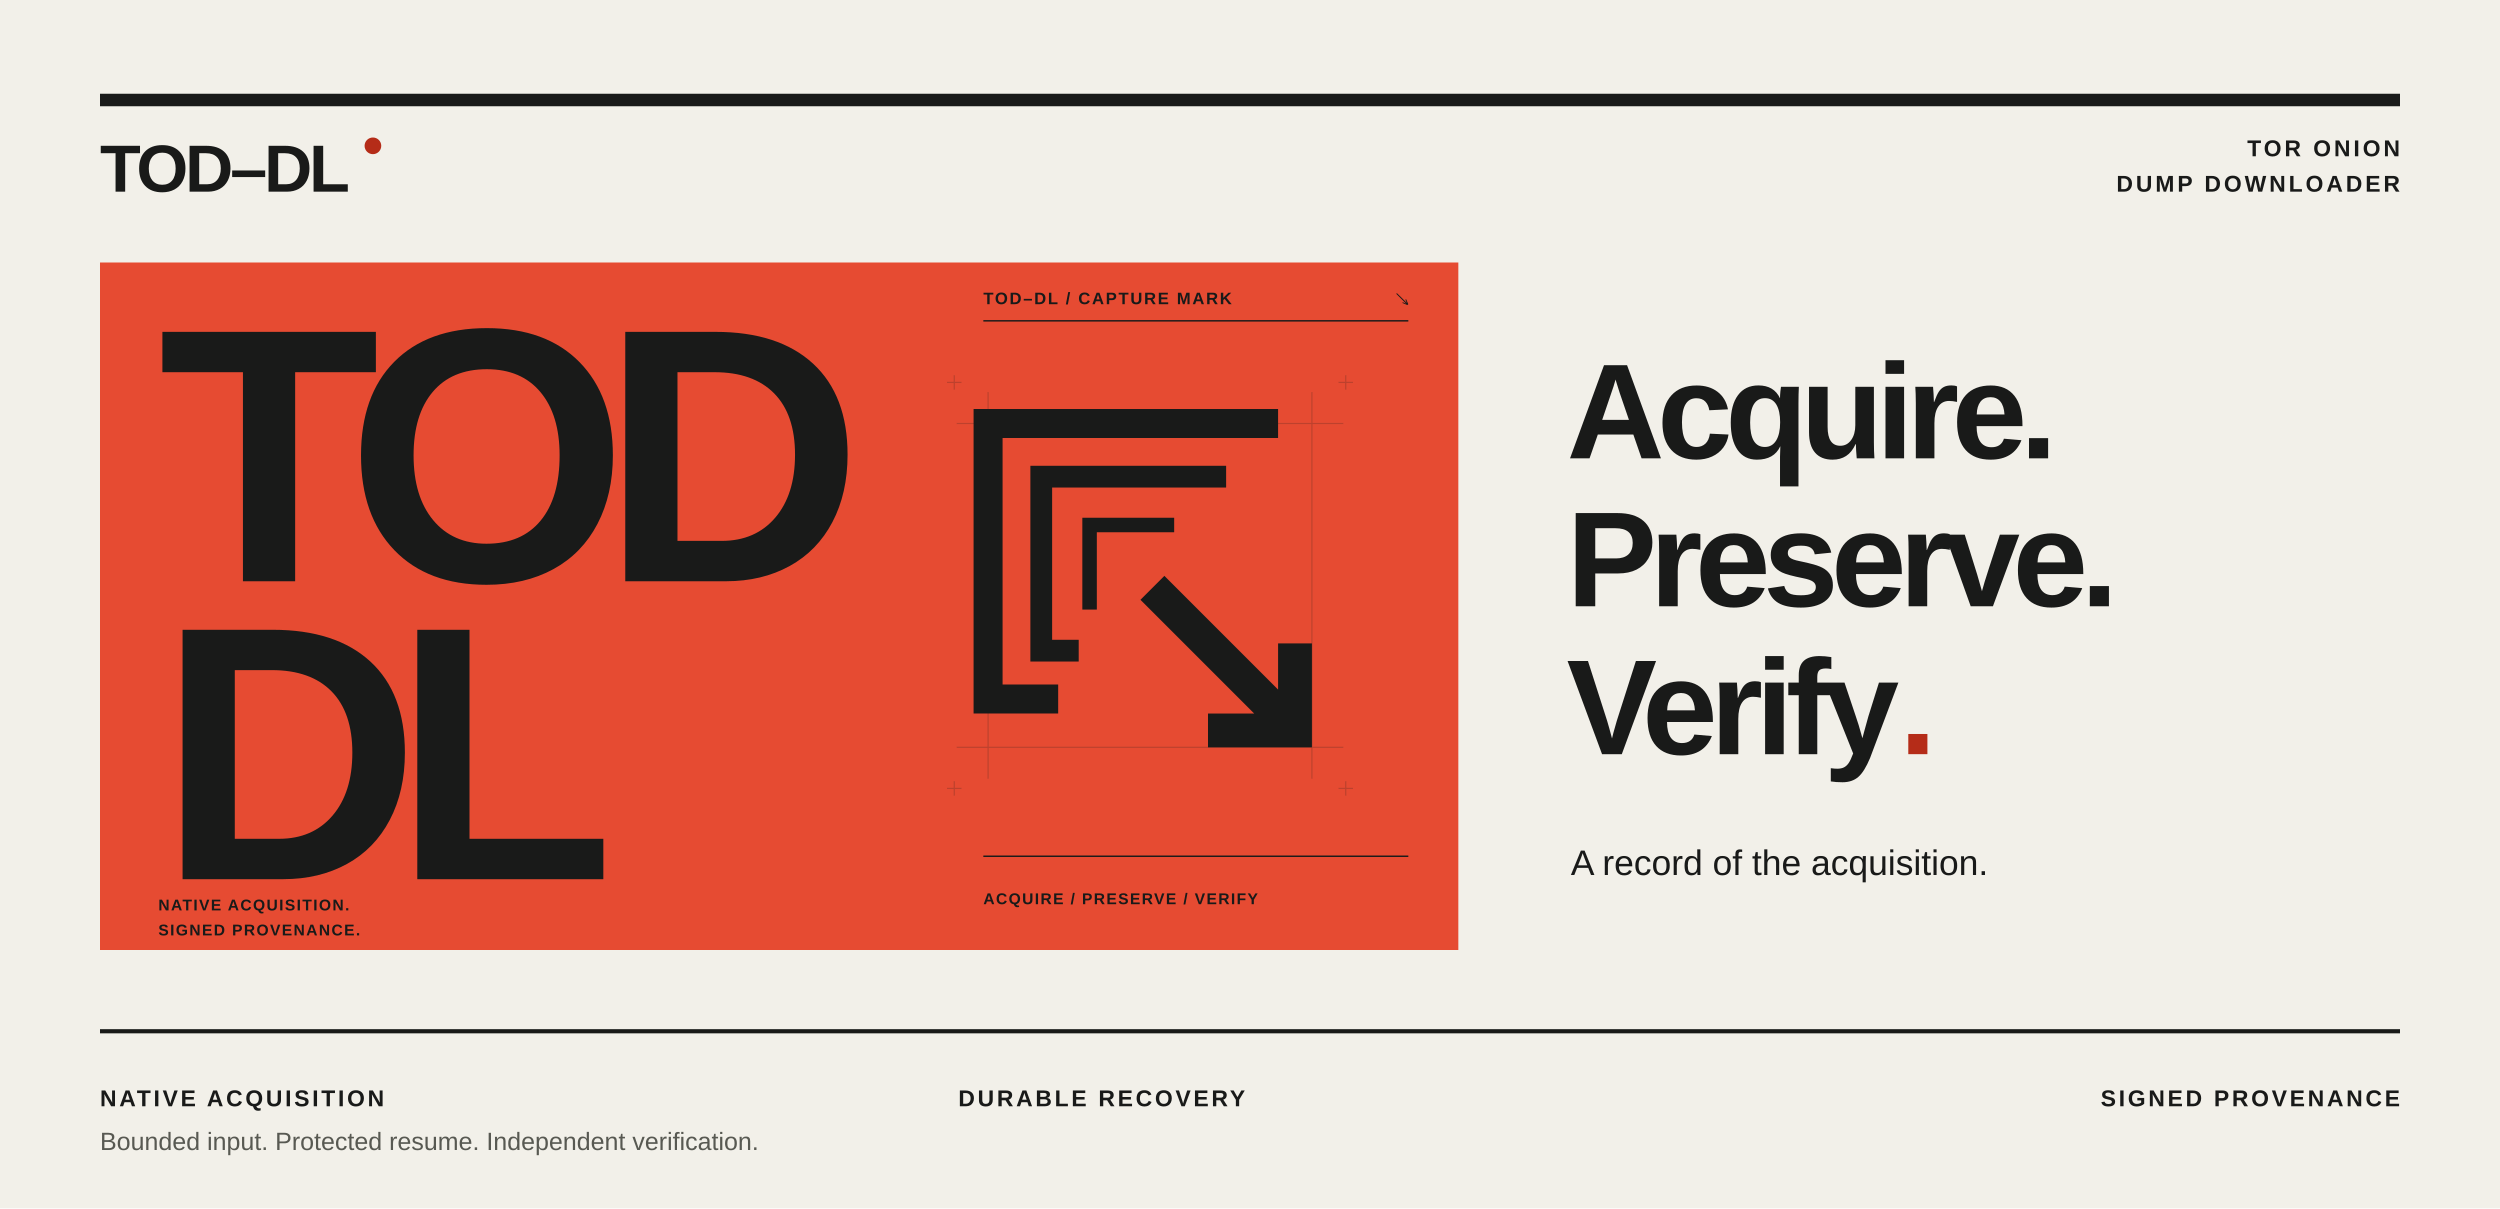
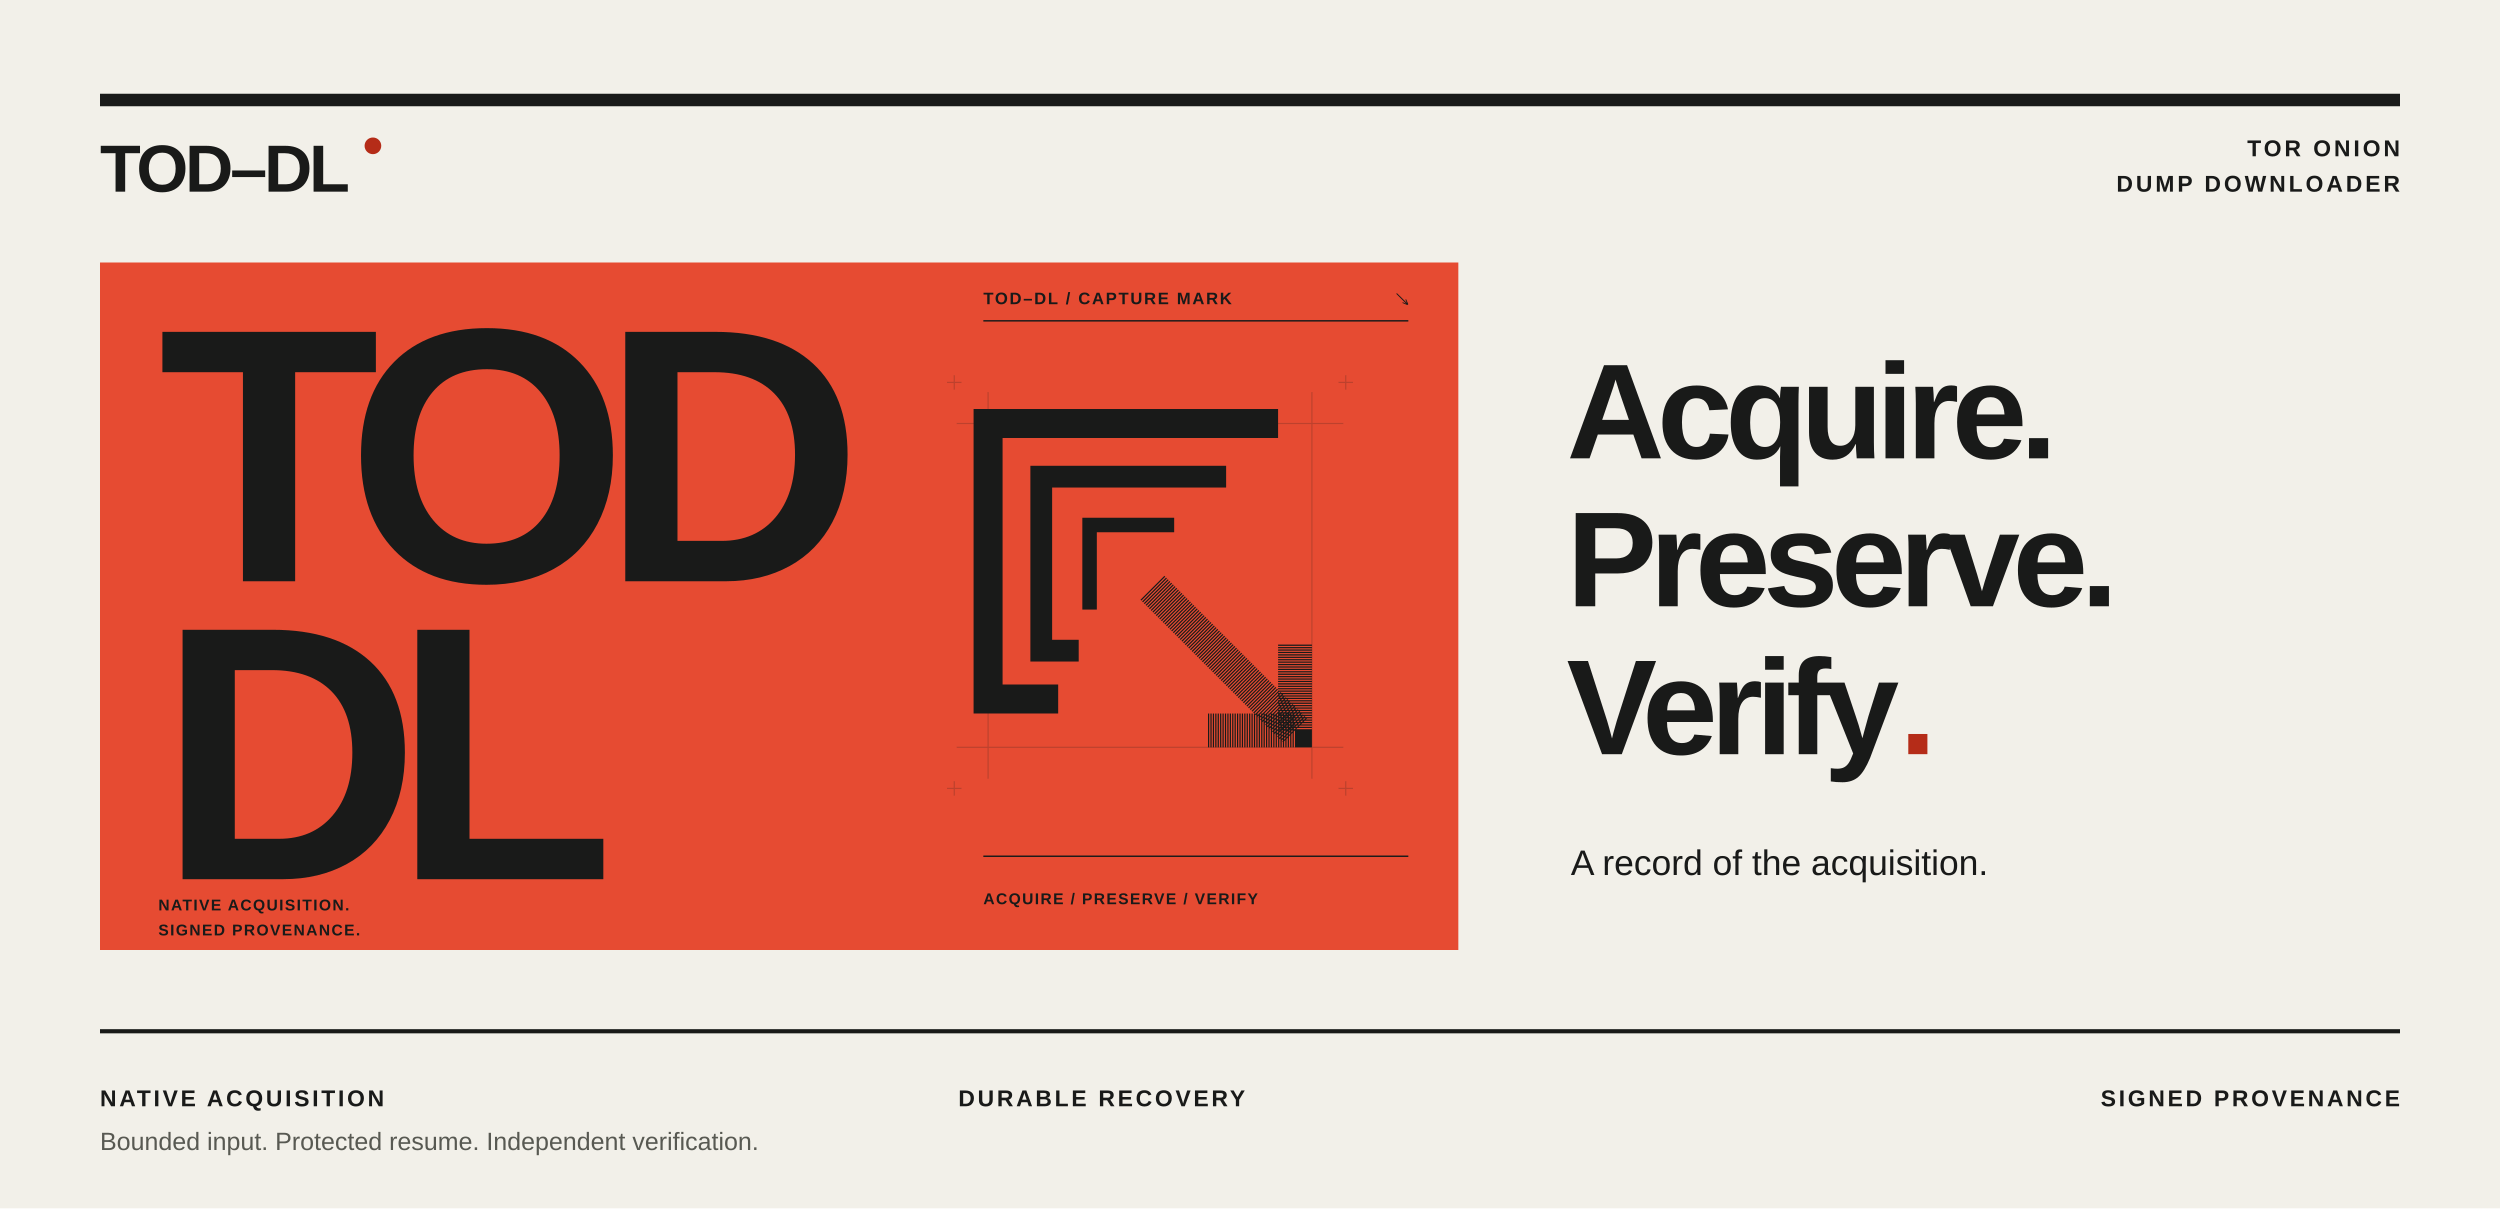
<svg xmlns="http://www.w3.org/2000/svg" width="1200" height="580" viewBox="0 0 1200 580" role="img" aria-labelledby="title desc">
+   <style>
+     /* Timing follows startLogo in acquisition-motion-signal.html. */
+     #capture-mark .draw-0 {
+       stroke-dasharray: 1;
+       animation: draw-0 4.8s linear both;
+     }
+     @keyframes draw-0 {
+       0% { stroke-dashoffset: 1; opacity: 0; }
+       4% { stroke-dashoffset: 1; opacity: 1;
+         animation-timing-function: cubic-bezier(.2,.7,.2,1); }
+       34%, 100% { stroke-dashoffset: 0; opacity: 1; }
+     }
+     #capture-mark .draw-1 {
+       stroke-dasharray: 1;
+       animation: draw-1 4.8s linear both;
+     }
+     @keyframes draw-1 {
+       0% { stroke-dashoffset: 1; opacity: 0; }
+       11% { stroke-dashoffset: 1; opacity: 1;
+         animation-timing-function: cubic-bezier(.2,.7,.2,1); }
+       41%, 100% { stroke-dashoffset: 0; opacity: 1; }
+     }
+     #capture-mark .draw-2 {
+       stroke-dasharray: 1;
+       animation: draw-2 4.8s linear both;
+     }
+     @keyframes draw-2 {
+       0% { stroke-dashoffset: 1; opacity: 0; }
+       18% { stroke-dashoffset: 1; opacity: 1;
+         animation-timing-function: cubic-bezier(.2,.7,.2,1); }
+       48%, 100% { stroke-dashoffset: 0; opacity: 1; }
+     }
+     #capture-mark .draw-3 {
+       stroke-dasharray: 1;
+       animation: draw-3 4.8s linear both;
+     }
+     @keyframes draw-3 {
+       0% { stroke-dashoffset: 1; opacity: 0; }
+       35% { stroke-dashoffset: 1; opacity: 1;
+         animation-timing-function: cubic-bezier(.2,.7,.2,1); }
+       65%, 100% { stroke-dashoffset: 0; opacity: 1; }
+     }
+     @media (prefers-reduced-motion: reduce) {
+       #capture-mark path { animation: none; }
+     }
+   </style>
  <rect width="1200" height="580" fill="#f2f0e9" />
  <g fill="#191a19" font-family="Arial, Helvetica, sans-serif">
    <path d="M48 48h1104" stroke="#191a19" stroke-width="6" />
    <text x="48" y="92" font-size="32" font-weight="800" letter-spacing="-1.5">TOD–DL</text>
    <circle cx="179" cy="70" r="4" fill="#b52c18" />
    <g font-size="11" font-weight="700" letter-spacing="1.4">
      <text x="1152" y="75" text-anchor="end">TOR ONION</text>
      <text x="1152" y="92" text-anchor="end">DUMP DOWNLOADER</text>
    </g>
    <rect x="48" y="126" width="652" height="330" fill="#e64b32" />
    <g font-size="174" font-weight="900" letter-spacing="-13">
      <text x="76" y="279">TOD</text>
      <text x="76" y="422">DL</text>
    </g>
    <g font-size="8" font-weight="700" letter-spacing=".8">
      <text x="472" y="146">TOD–DL / CAPTURE MARK</text>
      <text x="676" y="146" text-anchor="end" aria-hidden="true">↘</text>
    </g>
    <path d="M472 154h204M472 411h204" stroke="#191a19" stroke-width=".7" />
    <g font-size="7.5" font-weight="700" letter-spacing=".65">
      <text x="76" y="437">NATIVE ACQUISITION.</text>
      <text x="76" y="449">SIGNED PROVENANCE.</text>
      <text x="472" y="434">ACQUIRE / PRESERVE / VERIFY</text>
    </g>
    <g id="capture-mark" transform="translate(436 165) scale(.58)" color="#191a19">
      <g fill="none" stroke="currentColor" stroke-width="1" opacity=".2" aria-hidden="true">
        <path d="M40 66h320M40 334h320M66 40v320M334 40v320" />
        <path d="M32 32h12m-6-6v12M356 32h12m-6-6v12           M32 368h12m-6-6v12M356 368h12m-6-6v12" />
      </g>
      <g fill="none" stroke="currentColor" stroke-linecap="square" stroke-linejoin="miter">
-         <path stroke-width="24" d="M294 66H66V294H112" />
-         <path stroke-width="18" d="M254 110H110V254H132" />
-         <path stroke-width="12" d="M214 150H150V214" />
-         <path stroke-width="28" stroke-linecap="butt" d="M202 202L320 320M248 320H320V248" />
+         <path class="draw-0" pathLength="1" stroke-width="24" d="M294 66H66V294H112" />
+         <path class="draw-1" pathLength="1" stroke-width="18" d="M254 110H110V254H132" />
+         <path class="draw-2" pathLength="1" stroke-width="12" d="M214 150H150V214" />
+         <path class="draw-3" pathLength="1" stroke-width="28" stroke-linecap="butt" d="M202 202L320 320M248 320H320V248" />
      </g>
    </g>
    <g font-size="65" font-weight="800" letter-spacing="-3.5">
      <text x="752" y="220">Acquire.</text>
      <text x="752" y="291">Preserve.</text>
      <text x="752" y="362">Verify<tspan fill="#b52c18">.</tspan>
      </text>
    </g>
    <text x="754" y="420" font-size="17">A record of the acquisition.</text>
    <path d="M48 495h1104" stroke="#191a19" stroke-width="2" />
    <g font-size="11" font-weight="700" letter-spacing="1.3">
      <text x="48" y="531">NATIVE ACQUISITION</text>
      <text x="460" y="531">DURABLE RECOVERY</text>
      <text x="1152" y="531" text-anchor="end">SIGNED PROVENANCE</text>
    </g>
    <text x="48" y="552" font-size="12" fill="#585952">
      Bounded input. Protected resume. Independent verification.
    </text>
  </g>
</svg>
